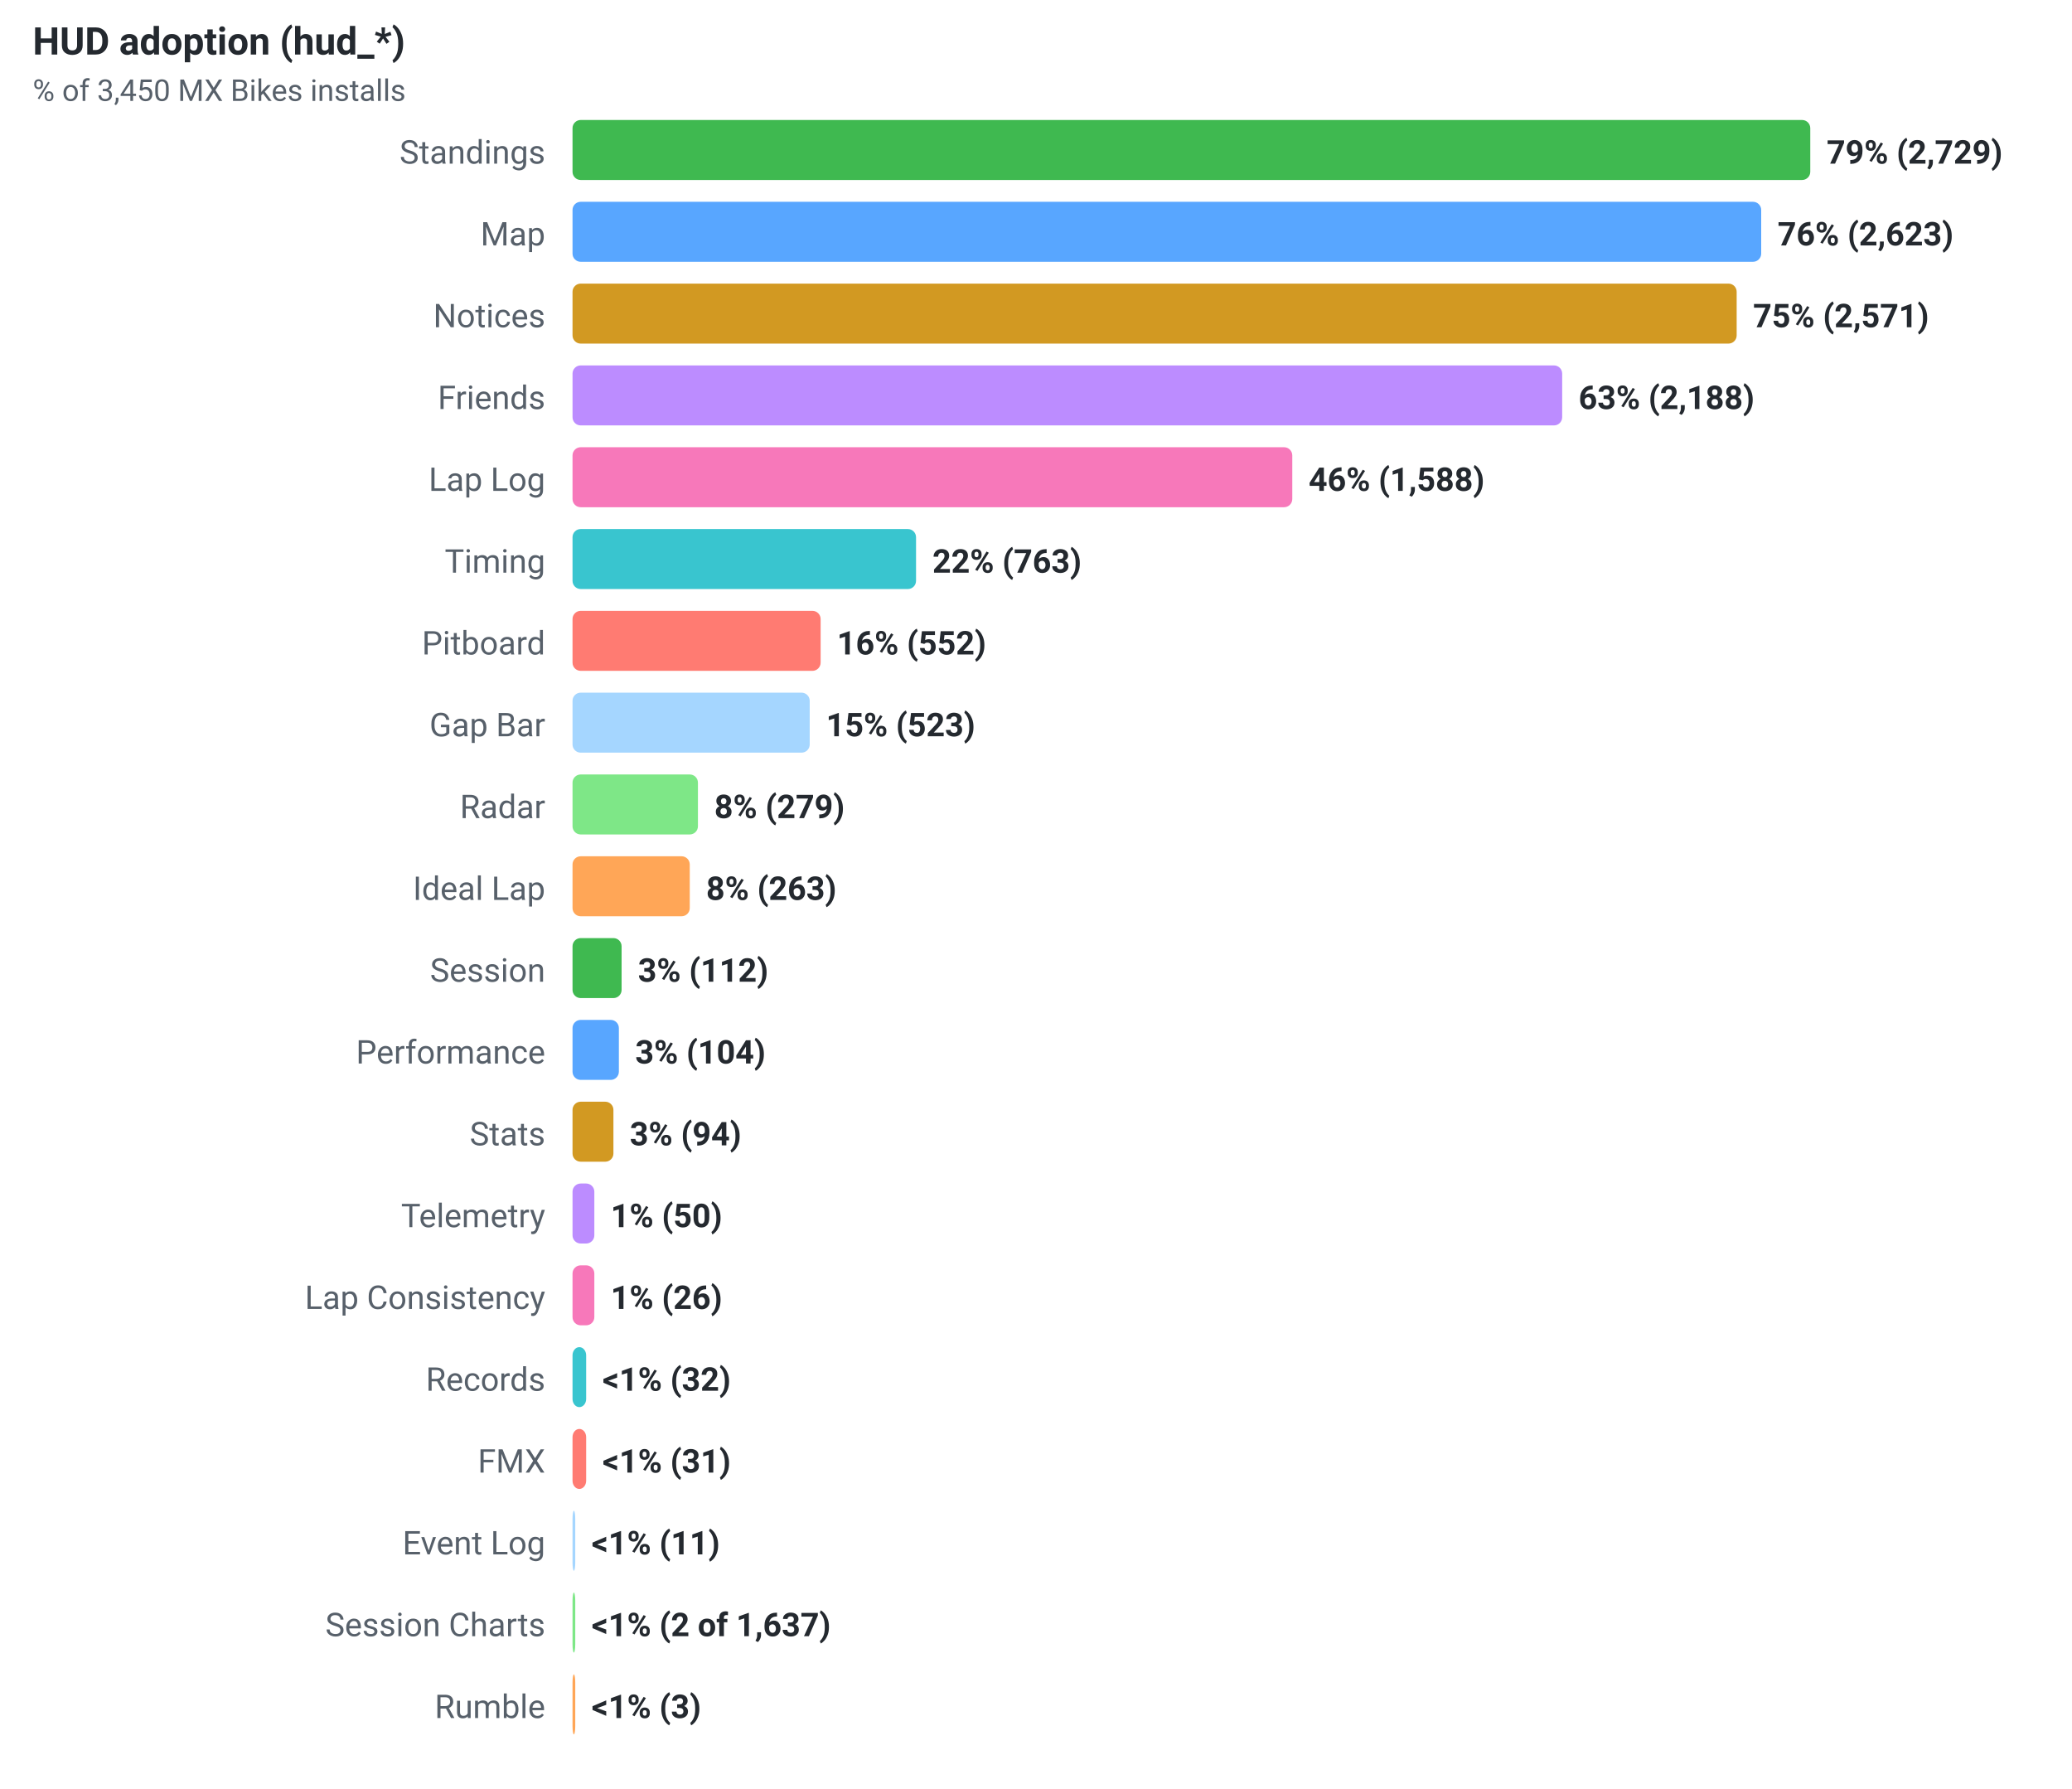
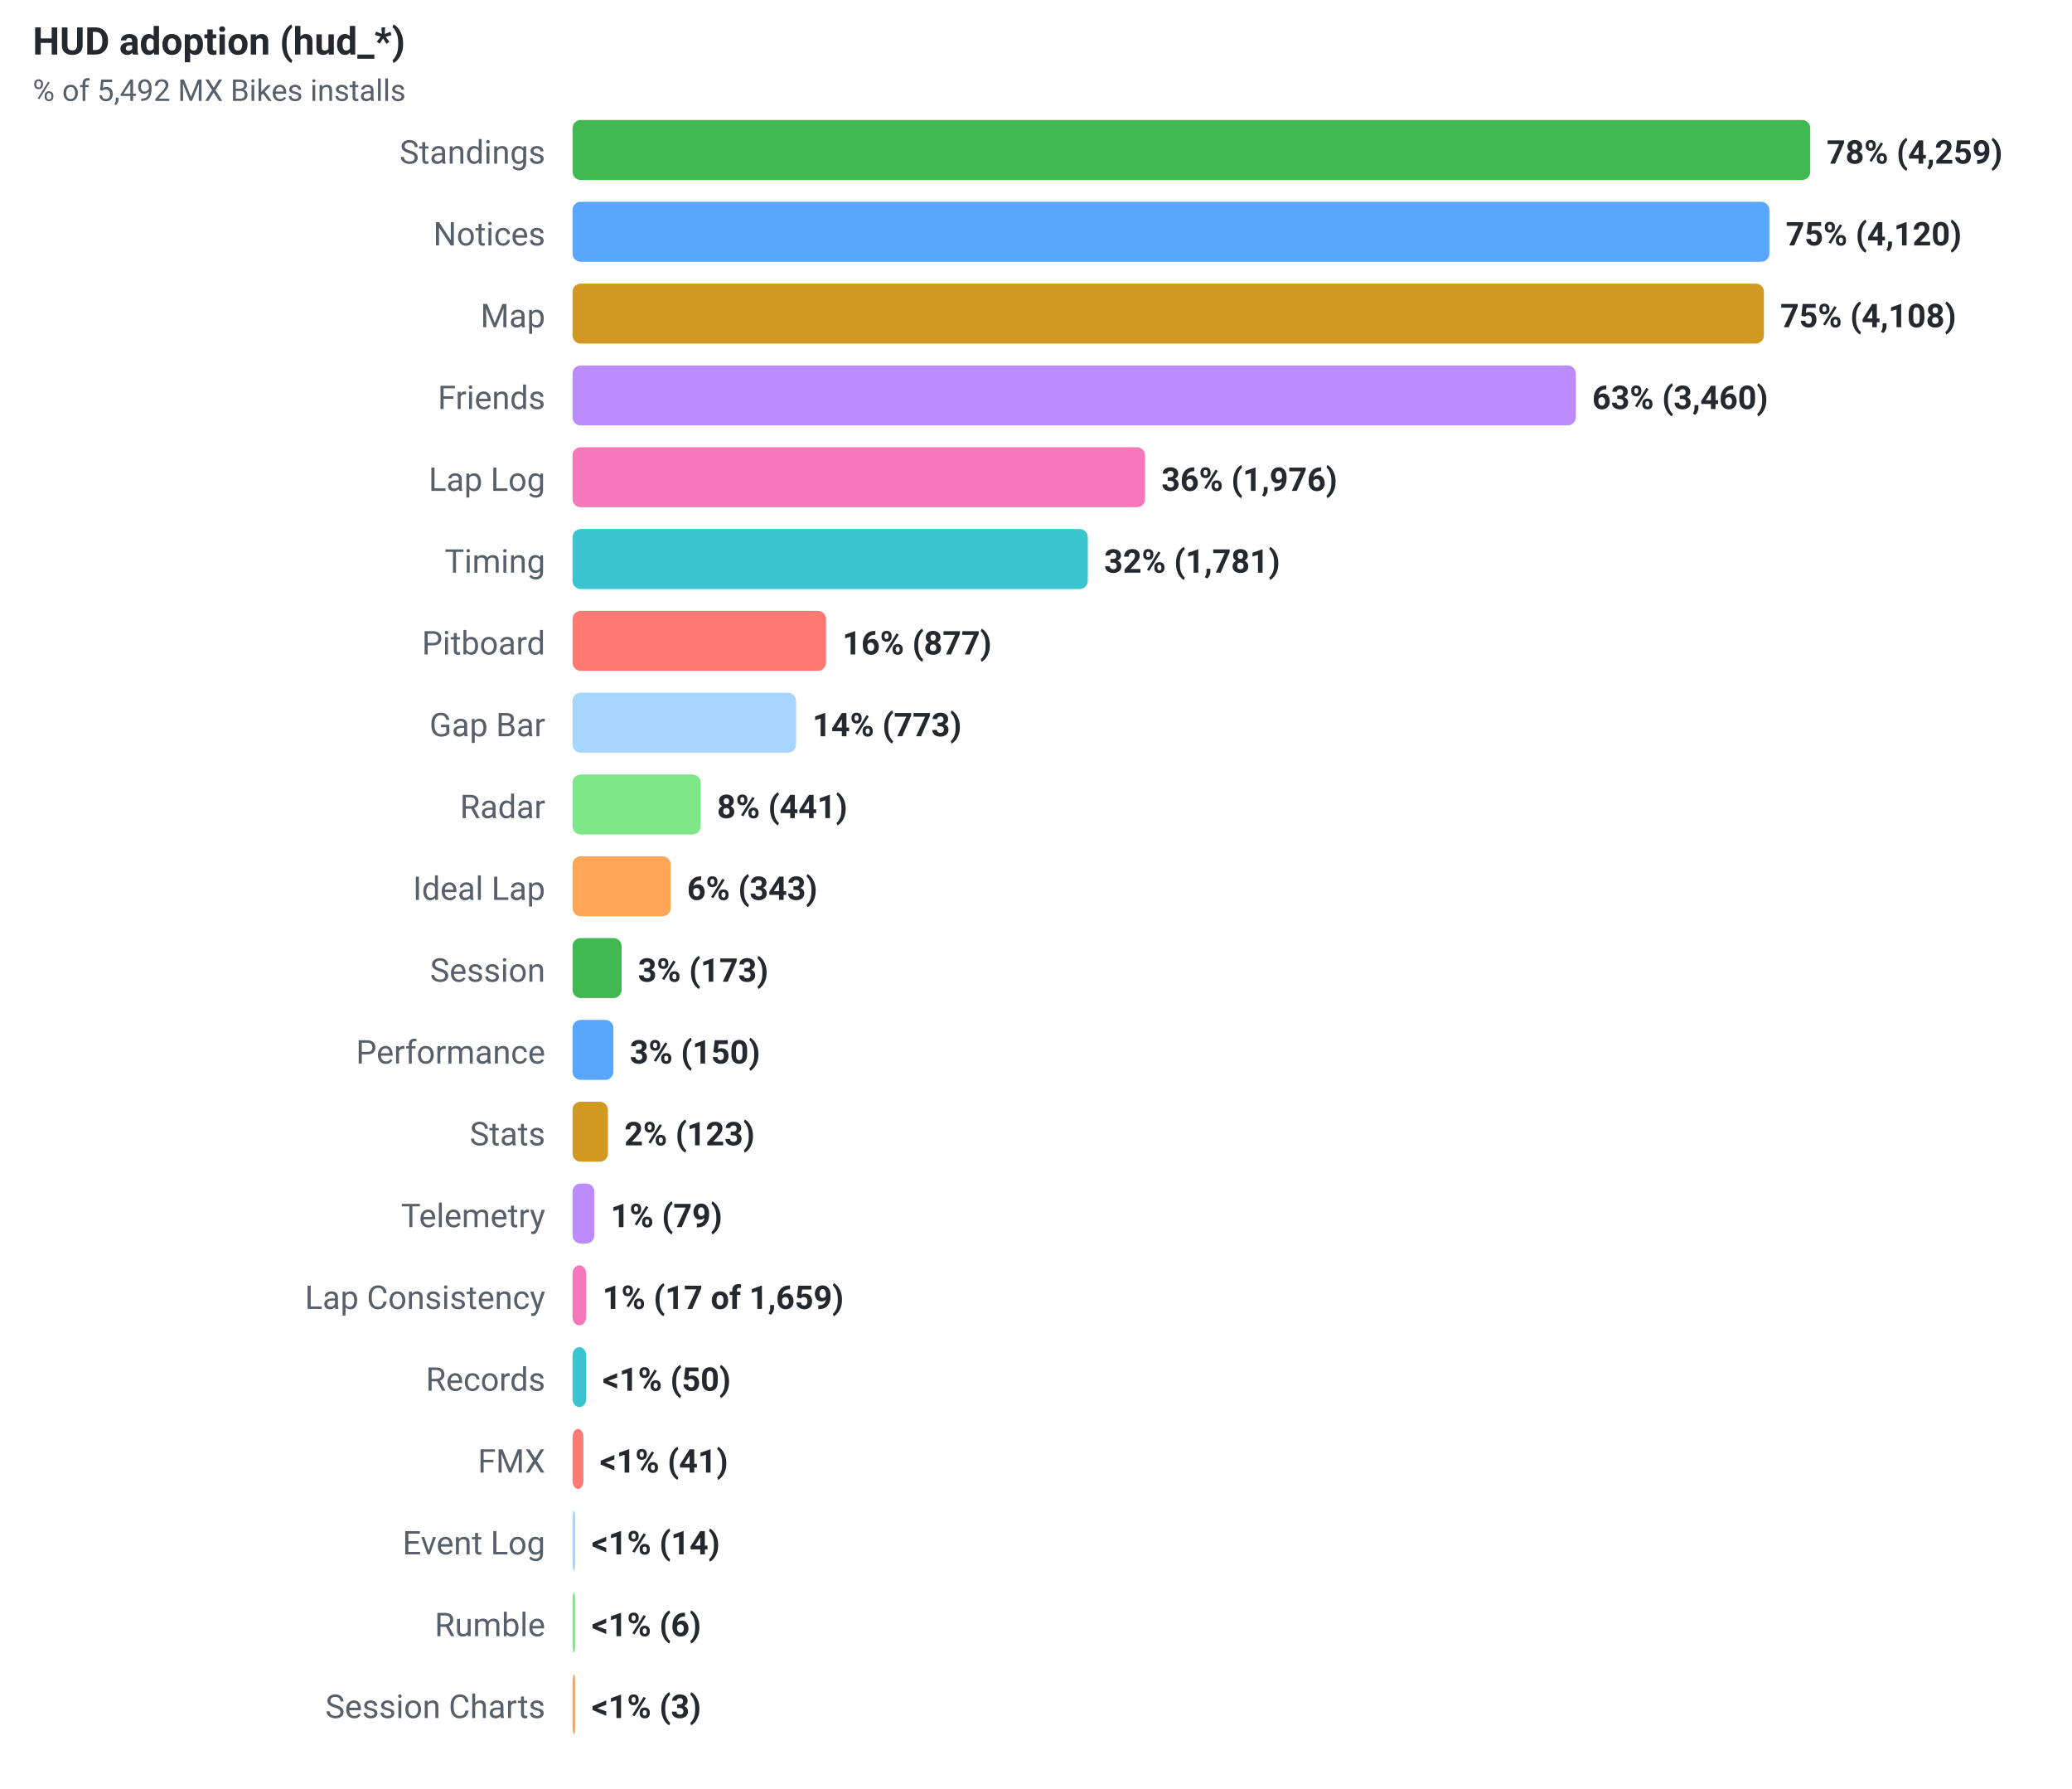
<svg xmlns="http://www.w3.org/2000/svg" width="760" height="656" viewBox="0 0 760 656" role="img">
  <style>
  text{font-family:-apple-system,BlinkMacSystemFont,'Segoe UI',Roboto,Helvetica,Arial,sans-serif}
  .grid{stroke:#d0d7de;stroke-width:1}
  .axis{stroke:#57606a;stroke-width:1}
  .lbl{fill:#57606a;font-size:12px}
  .val{fill:#24292f;font-size:12px;font-weight:600}
  .title{fill:#24292f;font-size:14px;font-weight:700}
  .sub{fill:#57606a;font-size:11px}
  @media (prefers-color-scheme: dark){
    .grid{stroke:#30363d}
    .axis{stroke:#8b949e}
    .lbl{fill:#8b949e}
    .val{fill:#e6edf3}
    .title{fill:#e6edf3}
    .sub{fill:#8b949e}
  }
</style>
  <text x="12" y="20" class="title">HUD adoption (hud_*)</text>
-   <text x="12" y="37" class="sub">% of 3,450 MX Bikes installs</text>
+   <text x="12" y="37" class="sub">% of 5,492 MX Bikes installs</text>
  <text x="200" y="60" class="lbl" text-anchor="end">Standings</text>
  <rect x="210" y="44" width="454" height="22" rx="3" fill="#3fb950" />
-   <text x="670" y="60" class="val">79% (2,729)</text>
-   <text x="200" y="90" class="lbl" text-anchor="end">Map</text>
-   <rect x="210" y="74" width="436" height="22" rx="3" fill="#58a6ff" />
-   <text x="652" y="90" class="val">76% (2,623)</text>
-   <text x="200" y="120" class="lbl" text-anchor="end">Notices</text>
-   <rect x="210" y="104" width="427" height="22" rx="3" fill="#d29922" />
-   <text x="643" y="120" class="val">75% (2,571)</text>
+   <text x="670" y="60" class="val">78% (4,259)</text>
+   <text x="200" y="90" class="lbl" text-anchor="end">Notices</text>
+   <rect x="210" y="74" width="439" height="22" rx="3" fill="#58a6ff" />
+   <text x="655" y="90" class="val">75% (4,120)</text>
+   <text x="200" y="120" class="lbl" text-anchor="end">Map</text>
+   <rect x="210" y="104" width="437" height="22" rx="3" fill="#d29922" />
+   <text x="653" y="120" class="val">75% (4,108)</text>
  <text x="200" y="150" class="lbl" text-anchor="end">Friends</text>
-   <rect x="210" y="134" width="363" height="22" rx="3" fill="#bc8cff" />
-   <text x="579" y="150" class="val">63% (2,188)</text>
+   <rect x="210" y="134" width="368" height="22" rx="3" fill="#bc8cff" />
+   <text x="584" y="150" class="val">63% (3,460)</text>
  <text x="200" y="180" class="lbl" text-anchor="end">Lap Log</text>
-   <rect x="210" y="164" width="264" height="22" rx="3" fill="#f778ba" />
-   <text x="480" y="180" class="val">46% (1,588)</text>
+   <rect x="210" y="164" width="210" height="22" rx="3" fill="#f778ba" />
+   <text x="426" y="180" class="val">36% (1,976)</text>
  <text x="200" y="210" class="lbl" text-anchor="end">Timing</text>
-   <rect x="210" y="194" width="126" height="22" rx="3" fill="#39c5cf" />
-   <text x="342" y="210" class="val">22% (763)</text>
+   <rect x="210" y="194" width="189" height="22" rx="3" fill="#39c5cf" />
+   <text x="405" y="210" class="val">32% (1,781)</text>
  <text x="200" y="240" class="lbl" text-anchor="end">Pitboard</text>
-   <rect x="210" y="224" width="91" height="22" rx="3" fill="#ff7b72" />
-   <text x="307" y="240" class="val">16% (552)</text>
+   <rect x="210" y="224" width="93" height="22" rx="3" fill="#ff7b72" />
+   <text x="309" y="240" class="val">16% (877)</text>
  <text x="200" y="270" class="lbl" text-anchor="end">Gap Bar</text>
-   <rect x="210" y="254" width="87" height="22" rx="3" fill="#a5d6ff" />
-   <text x="303" y="270" class="val">15% (523)</text>
+   <rect x="210" y="254" width="82" height="22" rx="3" fill="#a5d6ff" />
+   <text x="298" y="270" class="val">14% (773)</text>
  <text x="200" y="300" class="lbl" text-anchor="end">Radar</text>
-   <rect x="210" y="284" width="46" height="22" rx="3" fill="#7ee787" />
-   <text x="262" y="300" class="val">8% (279)</text>
+   <rect x="210" y="284" width="47" height="22" rx="3" fill="#7ee787" />
+   <text x="263" y="300" class="val">8% (441)</text>
  <text x="200" y="330" class="lbl" text-anchor="end">Ideal Lap</text>
-   <rect x="210" y="314" width="43" height="22" rx="3" fill="#ffa657" />
-   <text x="259" y="330" class="val">8% (263)</text>
+   <rect x="210" y="314" width="36" height="22" rx="3" fill="#ffa657" />
+   <text x="252" y="330" class="val">6% (343)</text>
  <text x="200" y="360" class="lbl" text-anchor="end">Session</text>
  <rect x="210" y="344" width="18" height="22" rx="3" fill="#3fb950" />
-   <text x="234" y="360" class="val">3% (112)</text>
+   <text x="234" y="360" class="val">3% (173)</text>
  <text x="200" y="390" class="lbl" text-anchor="end">Performance</text>
-   <rect x="210" y="374" width="17" height="22" rx="3" fill="#58a6ff" />
-   <text x="233" y="390" class="val">3% (104)</text>
+   <rect x="210" y="374" width="15" height="22" rx="3" fill="#58a6ff" />
+   <text x="231" y="390" class="val">3% (150)</text>
  <text x="200" y="420" class="lbl" text-anchor="end">Stats</text>
-   <rect x="210" y="404" width="15" height="22" rx="3" fill="#d29922" />
-   <text x="231" y="420" class="val">3% (94)</text>
+   <rect x="210" y="404" width="13" height="22" rx="3" fill="#d29922" />
+   <text x="229" y="420" class="val">2% (123)</text>
  <text x="200" y="450" class="lbl" text-anchor="end">Telemetry</text>
  <rect x="210" y="434" width="8" height="22" rx="3" fill="#bc8cff" />
-   <text x="224" y="450" class="val">1% (50)</text>
+   <text x="224" y="450" class="val">1% (79)</text>
  <text x="200" y="480" class="lbl" text-anchor="end">Lap Consistency</text>
-   <rect x="210" y="464" width="8" height="22" rx="3" fill="#f778ba" />
-   <text x="224" y="480" class="val">1% (26)</text>
+   <rect x="210" y="464" width="5" height="22" rx="3" fill="#f778ba" />
+   <text x="221" y="480" class="val">1% (17 of 1,659)</text>
  <text x="200" y="510" class="lbl" text-anchor="end">Records</text>
  <rect x="210" y="494" width="5" height="22" rx="3" fill="#39c5cf" />
-   <text x="221" y="510" class="val">&lt;1% (32)</text>
+   <text x="221" y="510" class="val">&lt;1% (50)</text>
  <text x="200" y="540" class="lbl" text-anchor="end">FMX</text>
-   <rect x="210" y="524" width="5" height="22" rx="3" fill="#ff7b72" />
-   <text x="221" y="540" class="val">&lt;1% (31)</text>
+   <rect x="210" y="524" width="4" height="22" rx="3" fill="#ff7b72" />
+   <text x="220" y="540" class="val">&lt;1% (41)</text>
  <text x="200" y="570" class="lbl" text-anchor="end">Event Log</text>
  <rect x="210" y="554" width="1" height="22" rx="3" fill="#a5d6ff" />
-   <text x="217" y="570" class="val">&lt;1% (11)</text>
-   <text x="200" y="600" class="lbl" text-anchor="end">Session Charts</text>
+   <text x="217" y="570" class="val">&lt;1% (14)</text>
+   <text x="200" y="600" class="lbl" text-anchor="end">Rumble</text>
  <rect x="210" y="584" width="1" height="22" rx="3" fill="#7ee787" />
-   <text x="217" y="600" class="val">&lt;1% (2 of 1,637)</text>
-   <text x="200" y="630" class="lbl" text-anchor="end">Rumble</text>
+   <text x="217" y="600" class="val">&lt;1% (6)</text>
+   <text x="200" y="630" class="lbl" text-anchor="end">Session Charts</text>
  <rect x="210" y="614" width="1" height="22" rx="3" fill="#ffa657" />
  <text x="217" y="630" class="val">&lt;1% (3)</text>
</svg>
